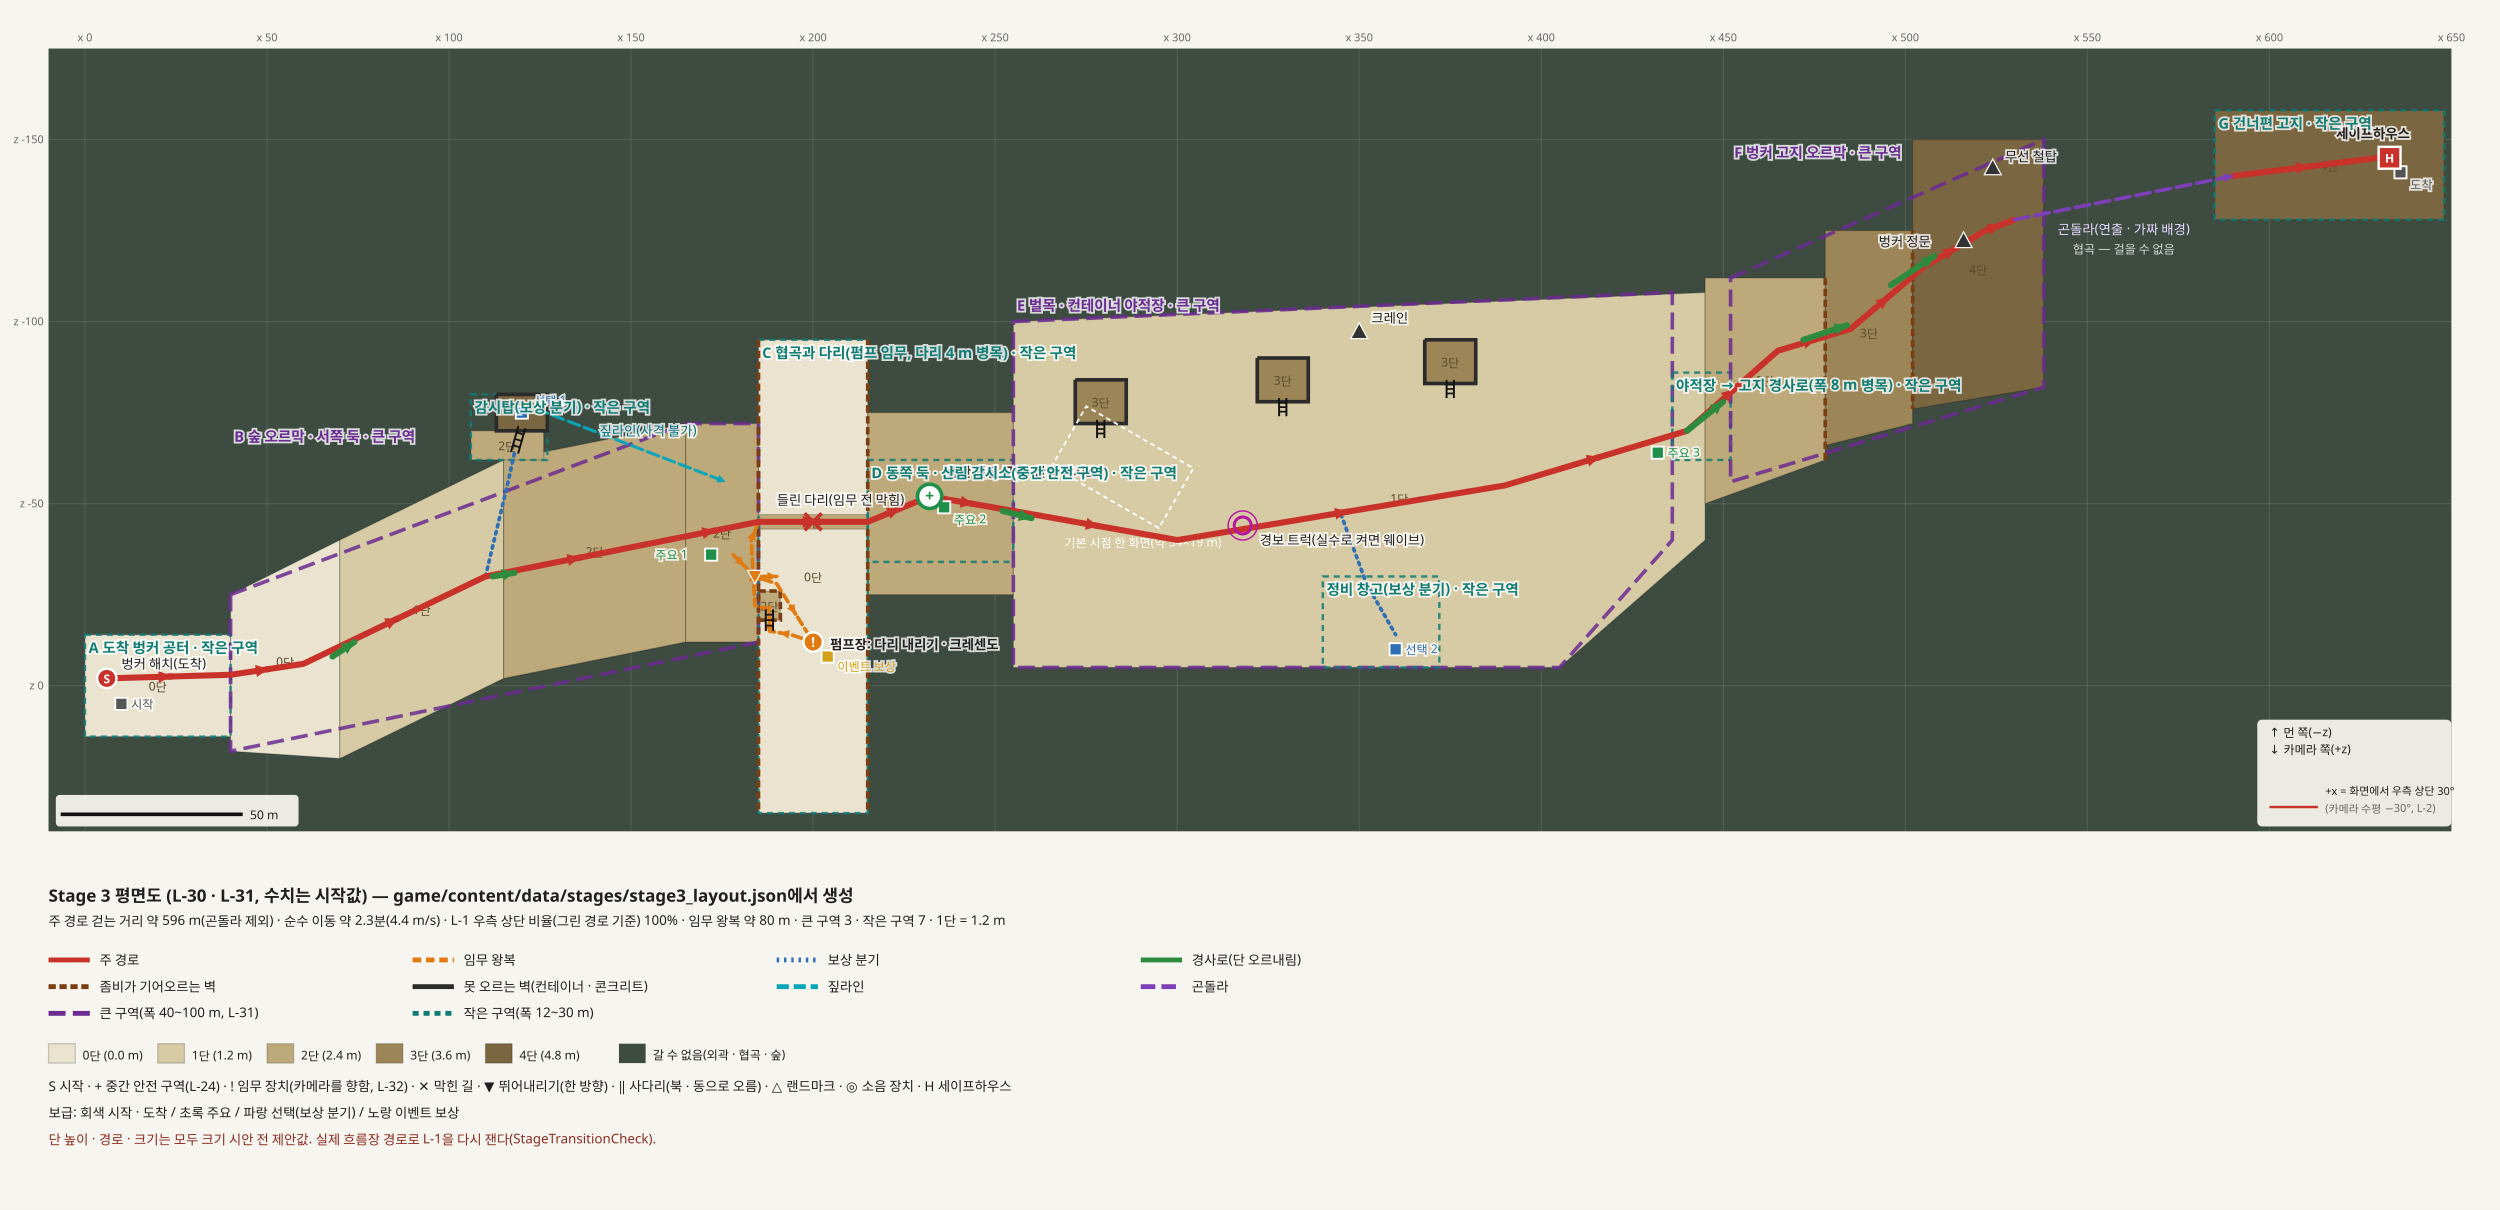
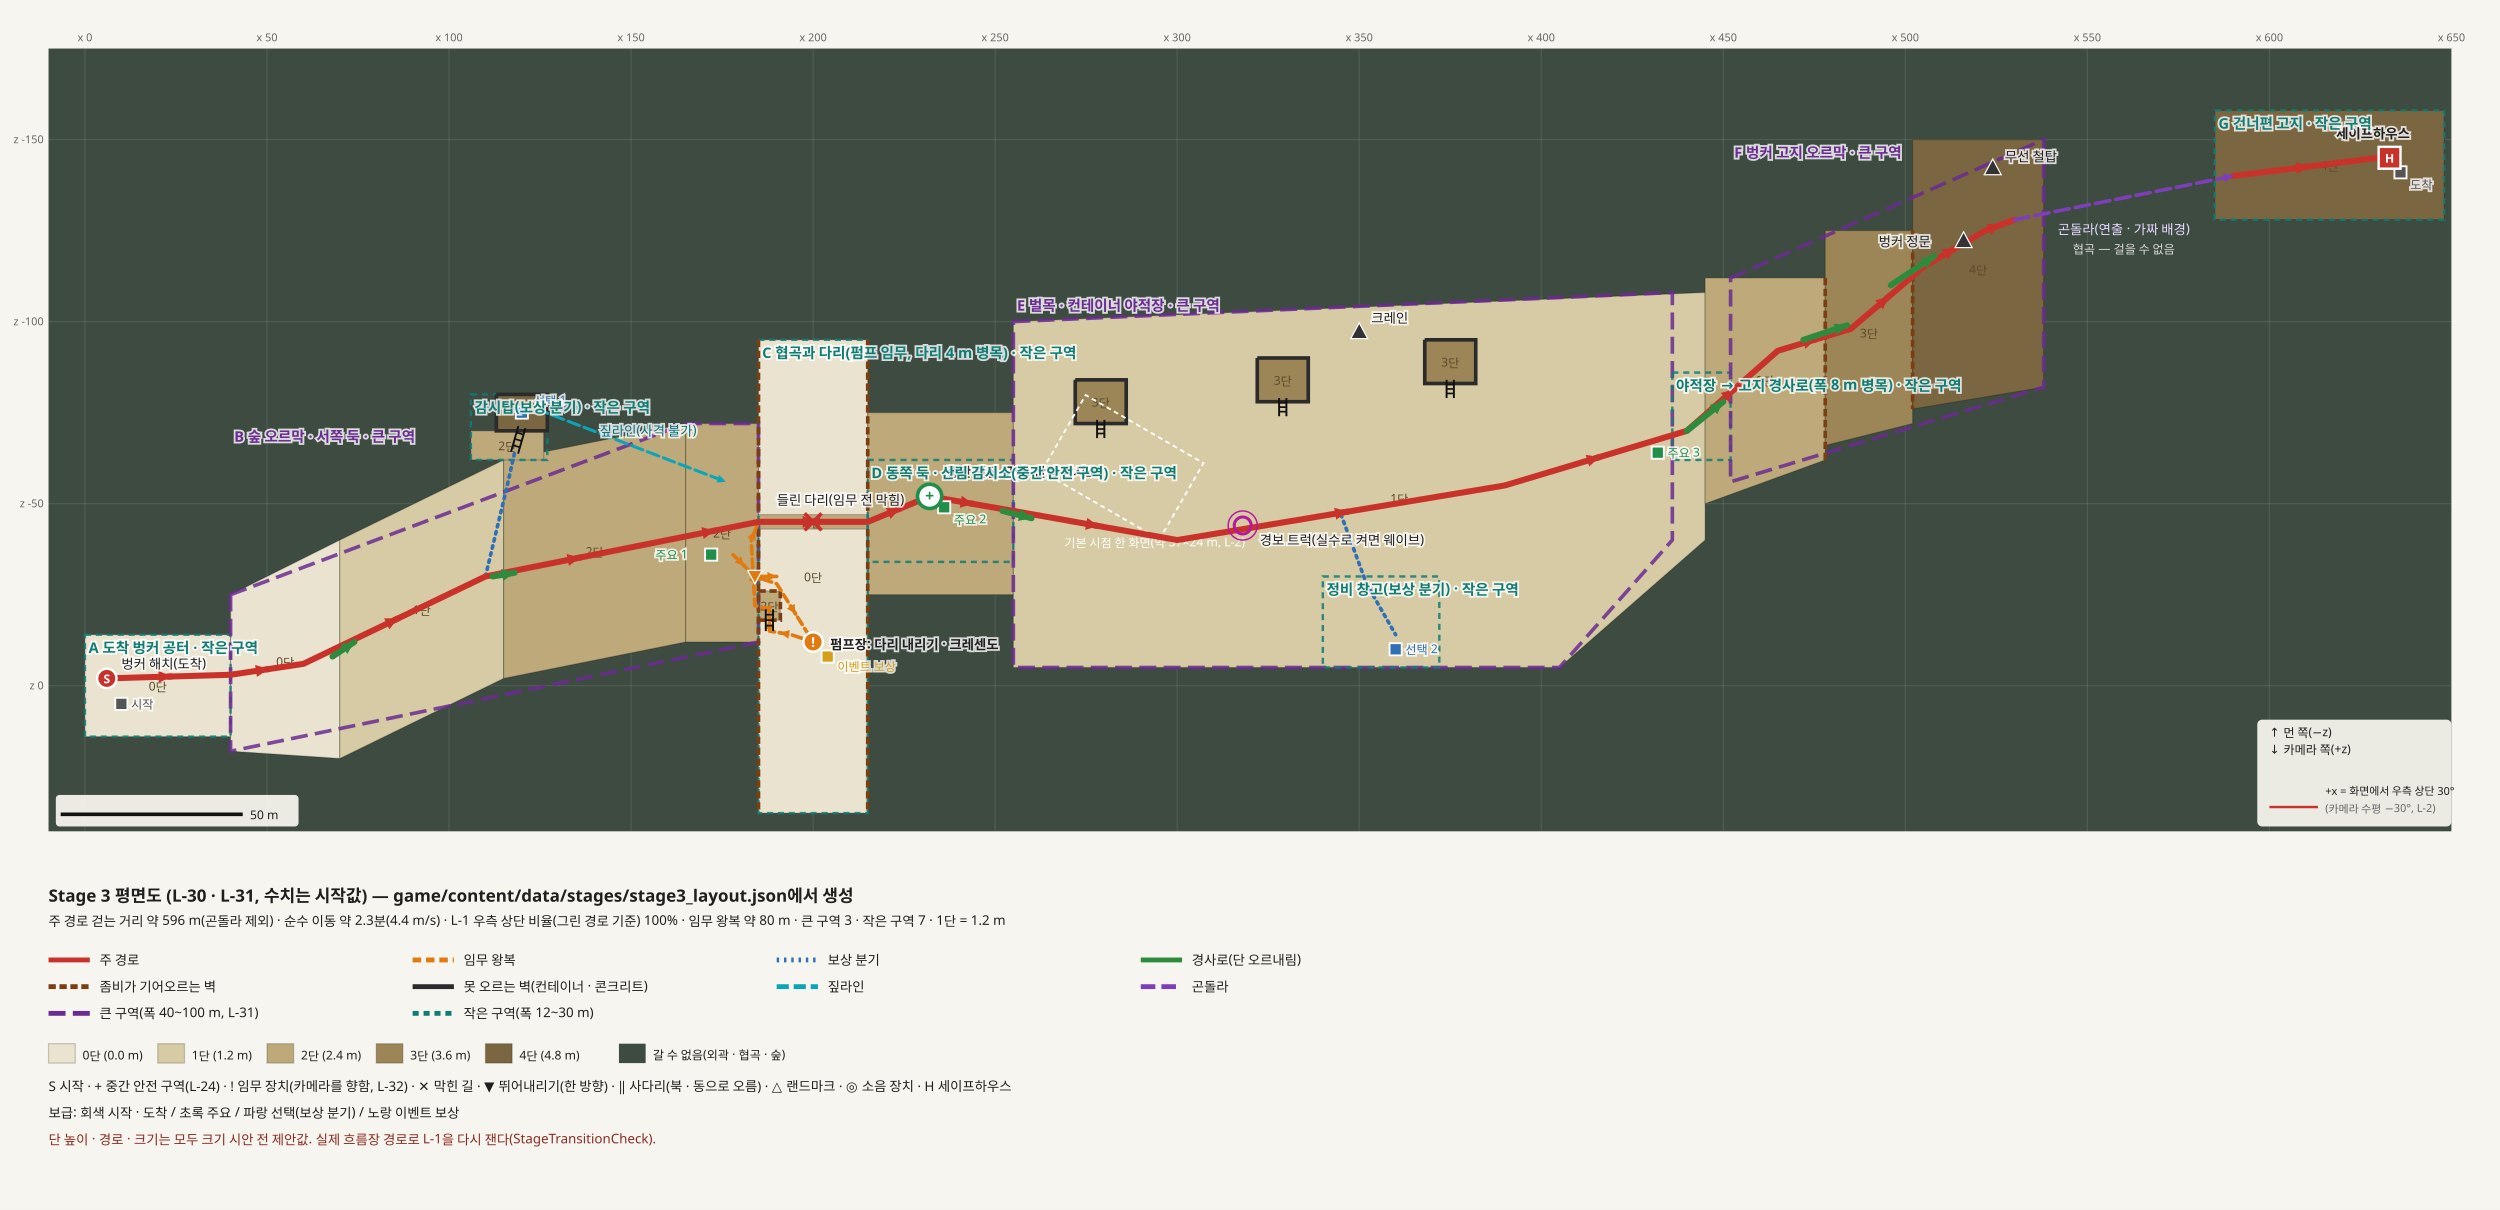
<svg xmlns="http://www.w3.org/2000/svg" width="2060" height="997" viewBox="0 0 2060 997" font-family="Noto Sans KR, Malgun Gothic, WenQuanYi Zen Hei, sans-serif">
  <rect width="100%" height="100%" fill="#f7f5ef" />
  <rect x="40" y="40" width="1980" height="645" fill="#3d4b40" />
  <line x1="70.0" y1="40.0" x2="70.0" y2="685.0" stroke="#ffffff18" stroke-width="1" />
  <text x="70.0" y="34.0" font-size="9" fill="#666" text-anchor="middle" font-weight="normal">x 0</text>
  <line x1="220.0" y1="40.0" x2="220.0" y2="685.0" stroke="#ffffff18" stroke-width="1" />
  <text x="220.0" y="34.0" font-size="9" fill="#666" text-anchor="middle" font-weight="normal">x 50</text>
  <line x1="370.0" y1="40.0" x2="370.0" y2="685.0" stroke="#ffffff18" stroke-width="1" />
  <text x="370.0" y="34.0" font-size="9" fill="#666" text-anchor="middle" font-weight="normal">x 100</text>
  <line x1="520.0" y1="40.0" x2="520.0" y2="685.0" stroke="#ffffff18" stroke-width="1" />
  <text x="520.0" y="34.0" font-size="9" fill="#666" text-anchor="middle" font-weight="normal">x 150</text>
  <line x1="670.0" y1="40.0" x2="670.0" y2="685.0" stroke="#ffffff18" stroke-width="1" />
  <text x="670.0" y="34.0" font-size="9" fill="#666" text-anchor="middle" font-weight="normal">x 200</text>
  <line x1="820.0" y1="40.0" x2="820.0" y2="685.0" stroke="#ffffff18" stroke-width="1" />
  <text x="820.0" y="34.0" font-size="9" fill="#666" text-anchor="middle" font-weight="normal">x 250</text>
  <line x1="970.0" y1="40.0" x2="970.0" y2="685.0" stroke="#ffffff18" stroke-width="1" />
  <text x="970.0" y="34.0" font-size="9" fill="#666" text-anchor="middle" font-weight="normal">x 300</text>
  <line x1="1120.0" y1="40.0" x2="1120.0" y2="685.0" stroke="#ffffff18" stroke-width="1" />
  <text x="1120.0" y="34.0" font-size="9" fill="#666" text-anchor="middle" font-weight="normal">x 350</text>
  <line x1="1270.0" y1="40.0" x2="1270.0" y2="685.0" stroke="#ffffff18" stroke-width="1" />
  <text x="1270.0" y="34.0" font-size="9" fill="#666" text-anchor="middle" font-weight="normal">x 400</text>
  <line x1="1420.0" y1="40.0" x2="1420.0" y2="685.0" stroke="#ffffff18" stroke-width="1" />
  <text x="1420.0" y="34.0" font-size="9" fill="#666" text-anchor="middle" font-weight="normal">x 450</text>
  <line x1="1570.0" y1="40.0" x2="1570.0" y2="685.0" stroke="#ffffff18" stroke-width="1" />
  <text x="1570.0" y="34.0" font-size="9" fill="#666" text-anchor="middle" font-weight="normal">x 500</text>
  <line x1="1720.0" y1="40.0" x2="1720.0" y2="685.0" stroke="#ffffff18" stroke-width="1" />
  <text x="1720.0" y="34.0" font-size="9" fill="#666" text-anchor="middle" font-weight="normal">x 550</text>
  <line x1="1870.0" y1="40.0" x2="1870.0" y2="685.0" stroke="#ffffff18" stroke-width="1" />
  <text x="1870.0" y="34.0" font-size="9" fill="#666" text-anchor="middle" font-weight="normal">x 600</text>
  <line x1="2020.0" y1="40.0" x2="2020.0" y2="685.0" stroke="#ffffff18" stroke-width="1" />
  <text x="2020.0" y="34.0" font-size="9" fill="#666" text-anchor="middle" font-weight="normal">x 650</text>
  <line x1="40.0" y1="115.0" x2="2020.0" y2="115.0" stroke="#ffffff18" stroke-width="1" />
  <text x="36.0" y="118.0" font-size="9" fill="#666" text-anchor="end" font-weight="normal">z -150</text>
  <line x1="40.0" y1="265.0" x2="2020.0" y2="265.0" stroke="#ffffff18" stroke-width="1" />
  <text x="36.0" y="268.0" font-size="9" fill="#666" text-anchor="end" font-weight="normal">z -100</text>
  <line x1="40.0" y1="415.0" x2="2020.0" y2="415.0" stroke="#ffffff18" stroke-width="1" />
  <text x="36.0" y="418.0" font-size="9" fill="#666" text-anchor="end" font-weight="normal">z -50</text>
  <line x1="40.0" y1="565.0" x2="2020.0" y2="565.0" stroke="#ffffff18" stroke-width="1" />
  <text x="36.0" y="568.0" font-size="9" fill="#666" text-anchor="end" font-weight="normal">z 0</text>
  <polygon points="70.0,523.0 190.0,523.0 190.0,607.0 70.0,607.0" fill="#e9e3cf" stroke="#00000033" stroke-width="1" />
  <polygon points="190.0,490.0 280.0,445.0 280.0,625.0 190.0,619.0" fill="#e9e3cf" stroke="#00000033" stroke-width="1" />
  <polygon points="280.0,445.0 415.0,379.0 415.0,559.0 280.0,625.0" fill="#d6cba4" stroke="#00000033" stroke-width="1" />
  <polygon points="415.0,379.0 565.0,349.0 565.0,529.0 415.0,559.0" fill="#bda97a" stroke="#00000033" stroke-width="1" />
  <polygon points="388.0,379.0 448.0,379.0 448.0,355.0 388.0,355.0" fill="#bda97a" stroke="#00000033" stroke-width="1" />
  <polygon points="409.0,325.0 451.0,325.0 451.0,355.0 409.0,355.0" fill="#7a6640" stroke="#00000033" stroke-width="1" />
  <polygon points="565.0,349.0 625.0,349.0 625.0,529.0 565.0,529.0" fill="#bda97a" stroke="#00000033" stroke-width="1" />
  <polygon points="625.0,280.0 715.0,280.0 715.0,670.0 625.0,670.0" fill="#e9e3cf" stroke="#00000033" stroke-width="1" />
  <polygon points="625.0,487.0 643.0,487.0 643.0,511.0 625.0,511.0" fill="#bda97a" stroke="#00000033" stroke-width="1" />
  <polygon points="625.0,424.0 715.0,424.0 715.0,436.0 625.0,436.0" fill="#bda97a" stroke="#00000033" stroke-width="1" />
  <polygon points="715.0,340.0 835.0,340.0 835.0,490.0 715.0,490.0" fill="#bda97a" stroke="#00000033" stroke-width="1" />
  <polygon points="835.0,265.0 1405.0,241.0 1405.0,445.0 1285.0,550.0 835.0,550.0" fill="#d6cba4" stroke="#00000033" stroke-width="1" />
  <polygon points="886.0,313.0 928.0,313.0 928.0,349.0 886.0,349.0" fill="#9c8657" stroke="#00000033" stroke-width="1" />
  <polygon points="1036.0,295.0 1078.0,295.0 1078.0,331.0 1036.0,331.0" fill="#9c8657" stroke="#00000033" stroke-width="1" />
  <polygon points="1174.0,280.0 1216.0,280.0 1216.0,316.0 1174.0,316.0" fill="#9c8657" stroke="#00000033" stroke-width="1" />
  <polygon points="1405.0,229.0 1504.0,229.0 1504.0,379.0 1405.0,415.0" fill="#bda97a" stroke="#00000033" stroke-width="1" />
  <polygon points="1504.0,190.0 1576.0,190.0 1576.0,349.0 1504.0,367.0" fill="#9c8657" stroke="#00000033" stroke-width="1" />
  <polygon points="1576.0,115.0 1684.0,115.0 1684.0,319.0 1576.0,337.0" fill="#7a6640" stroke="#00000033" stroke-width="1" />
  <polygon points="1825.0,91.0 2014.0,91.0 2014.0,181.0 1825.0,181.0" fill="#7a6640" stroke="#00000033" stroke-width="1" />
  <polygon points="70.0,523.0 190.0,523.0 190.0,607.0 70.0,607.0" fill="none" stroke="#0f7d74" stroke-width="2" stroke-dasharray="5,4" opacity=".85" />
  <polygon points="190.0,490.0 565.0,349.0 625.0,349.0 625.0,529.0 190.0,619.0" fill="none" stroke="#6a2c91" stroke-width="3" stroke-dasharray="14,6" opacity=".85" />
  <polygon points="388.0,325.0 451.0,325.0 451.0,379.0 388.0,379.0" fill="none" stroke="#0f7d74" stroke-width="2" stroke-dasharray="5,4" opacity=".85" />
  <polygon points="625.0,280.0 715.0,280.0 715.0,670.0 625.0,670.0" fill="none" stroke="#0f7d74" stroke-width="2" stroke-dasharray="5,4" opacity=".85" />
  <polygon points="715.0,379.0 835.0,379.0 835.0,463.0 715.0,463.0" fill="none" stroke="#0f7d74" stroke-width="2" stroke-dasharray="5,4" opacity=".85" />
  <polygon points="835.0,265.0 1378.0,241.0 1378.0,445.0 1285.0,550.0 835.0,550.0" fill="none" stroke="#6a2c91" stroke-width="3" stroke-dasharray="14,6" opacity=".85" />
  <polygon points="1090.0,475.0 1186.0,475.0 1186.0,550.0 1090.0,550.0" fill="none" stroke="#0f7d74" stroke-width="2" stroke-dasharray="5,4" opacity=".85" />
  <polygon points="1378.0,307.0 1426.0,307.0 1426.0,379.0 1378.0,379.0" fill="none" stroke="#0f7d74" stroke-width="2" stroke-dasharray="5,4" opacity=".85" />
  <polygon points="1426.0,229.0 1684.0,115.0 1684.0,319.0 1426.0,397.0" fill="none" stroke="#6a2c91" stroke-width="3" stroke-dasharray="14,6" opacity=".85" />
  <polygon points="1825.0,91.0 2014.0,91.0 2014.0,181.0 1825.0,181.0" fill="none" stroke="#0f7d74" stroke-width="2" stroke-dasharray="5,4" opacity=".85" />
  <text x="130.0" y="569.0" font-size="10" fill="#5a4a2a" text-anchor="middle" font-weight="normal">0단</text>
  <text x="235.0" y="548.8" font-size="10" fill="#5a4a2a" text-anchor="middle" font-weight="normal">0단</text>
  <text x="347.5" y="506.0" font-size="10" fill="#5a4a2a" text-anchor="middle" font-weight="normal">1단</text>
  <text x="490.0" y="458.0" font-size="10" fill="#5a4a2a" text-anchor="middle" font-weight="normal">2단</text>
  <text x="418.0" y="371.0" font-size="10" fill="#5a4a2a" text-anchor="middle" font-weight="normal">2단</text>
  <text x="430.0" y="344.0" font-size="10" fill="#5a4a2a" text-anchor="middle" font-weight="normal">4단</text>
  <text x="595.0" y="443.0" font-size="10" fill="#5a4a2a" text-anchor="middle" font-weight="normal">2단</text>
  <text x="670.0" y="479.0" font-size="10" fill="#5a4a2a" text-anchor="middle" font-weight="normal">0단</text>
  <text x="634.0" y="503.0" font-size="10" fill="#5a4a2a" text-anchor="middle" font-weight="normal">2단</text>
  <text x="670.0" y="434.0" font-size="10" fill="#5a4a2a" text-anchor="middle" font-weight="normal">2단</text>
  <text x="775.0" y="419.0" font-size="10" fill="#5a4a2a" text-anchor="middle" font-weight="normal">2단</text>
  <text x="1153.0" y="414.2" font-size="10" fill="#5a4a2a" text-anchor="middle" font-weight="normal">1단</text>
  <text x="907.0" y="335.0" font-size="10" fill="#5a4a2a" text-anchor="middle" font-weight="normal">3단</text>
  <text x="1057.0" y="317.0" font-size="10" fill="#5a4a2a" text-anchor="middle" font-weight="normal">3단</text>
  <text x="1195.0" y="302.0" font-size="10" fill="#5a4a2a" text-anchor="middle" font-weight="normal">3단</text>
  <text x="1454.5" y="317.0" font-size="10" fill="#5a4a2a" text-anchor="middle" font-weight="normal">2단</text>
  <text x="1540.0" y="278.0" font-size="10" fill="#5a4a2a" text-anchor="middle" font-weight="normal">3단</text>
  <text x="1630.0" y="225.5" font-size="10" fill="#5a4a2a" text-anchor="middle" font-weight="normal">4단</text>
  <text x="1919.5" y="140.0" font-size="10" fill="#5a4a2a" text-anchor="middle" font-weight="normal">4단</text>
  <polyline points="625.0,280.0 625.0,424.0" fill="none" stroke="#7a3e12" stroke-width="3" stroke-dasharray="6,3" />
  <polyline points="625.0,436.0 625.0,670.0" fill="none" stroke="#7a3e12" stroke-width="3" stroke-dasharray="6,3" />
  <polyline points="715.0,280.0 715.0,424.0" fill="none" stroke="#7a3e12" stroke-width="3" stroke-dasharray="6,3" />
  <polyline points="715.0,436.0 715.0,670.0" fill="none" stroke="#7a3e12" stroke-width="3" stroke-dasharray="6,3" />
  <polyline points="1504.0,229.0 1504.0,379.0" fill="none" stroke="#7a3e12" stroke-width="3" stroke-dasharray="6,3" />
  <polyline points="1576.0,190.0 1576.0,337.0" fill="none" stroke="#7a3e12" stroke-width="3" stroke-dasharray="6,3" />
  <polyline points="886.0,313.0 928.0,313.0 928.0,349.0 886.0,349.0 886.0,313.0" fill="none" stroke="#2b2b2b" stroke-width="3" />
  <polyline points="1036.0,295.0 1078.0,295.0 1078.0,331.0 1036.0,331.0 1036.0,295.0" fill="none" stroke="#2b2b2b" stroke-width="3" />
  <polyline points="1174.0,280.0 1216.0,280.0 1216.0,316.0 1174.0,316.0 1174.0,280.0" fill="none" stroke="#2b2b2b" stroke-width="3" />
  <polyline points="409.0,325.0 451.0,325.0 451.0,355.0 409.0,355.0 409.0,325.0" fill="none" stroke="#2b2b2b" stroke-width="3" />
  <polyline points="625.0,487.0 643.0,487.0 643.0,511.0 625.0,511.0" fill="none" stroke="#7a3e12" stroke-width="3" stroke-dasharray="6,3" />
-   <polygon points="866.6,384.2 954.9,435.2 983.4,385.8 895.1,334.8" fill="none" stroke="#ffffff" stroke-width="1.5" stroke-dasharray="4,3" />
-   <text x="877.0" y="451.0" font-size="10" fill="#ffffff" text-anchor="start" font-weight="normal">기본 시점 한 화면(약 34×19 m)</text>
+   <polygon points="858.3,388.4 955.4,444.5 991.7,381.6 894.6,325.5" fill="none" stroke="#ffffff" stroke-width="1.5" stroke-dasharray="4,3" />
+   <text x="877.0" y="451.0" font-size="10" fill="#ffffff" text-anchor="start" font-weight="normal">기본 시점 한 화면(약 37×24 m, L-2)</text>
  <polyline points="400.0,475.0 418.0,400.0 424.0,373.0" fill="none" stroke="#2f6fb5" stroke-width="3" stroke-dasharray="2,4" stroke-linejoin="round" stroke-linecap="round" />
  <polyline points="1105.0,424.0 1126.0,481.0 1150.0,523.0" fill="none" stroke="#2f6fb5" stroke-width="3" stroke-dasharray="2,4" stroke-linejoin="round" stroke-linecap="round" />
  <polyline points="604.0,457.0 622.0,475.0 640.0,481.0 670.0,529.0" fill="none" stroke="#e07b12" stroke-width="3" stroke-dasharray="7,4" stroke-linejoin="round" stroke-linecap="round" />
  <line x1="613.0" y1="466.0" x2="613.4" y2="466.4" stroke="#e07b12" stroke-width="3" stroke-linecap="round" />
  <polygon points="613.4,466.4 605.3,463.6 610.6,458.3" fill="#e07b12" />
  <line x1="631.0" y1="478.0" x2="631.4" y2="478.1" stroke="#e07b12" stroke-width="3" stroke-linecap="round" />
  <polygon points="631.4,478.1 622.9,479.2 625.3,472.2" fill="#e07b12" />
  <line x1="655.0" y1="505.0" x2="655.6" y2="506.0" stroke="#e07b12" stroke-width="3" stroke-linecap="round" />
  <polygon points="655.6,506.0 648.4,501.4 654.7,497.5" fill="#e07b12" />
  <polyline points="670.0,529.0 652.0,523.0 634.0,520.0 634.0,502.0 622.0,499.0 619.0,445.0 625.0,430.0" fill="none" stroke="#e07b12" stroke-width="3" stroke-dasharray="7,4" stroke-linejoin="round" stroke-linecap="round" />
  <line x1="661.0" y1="526.0" x2="660.6" y2="525.9" stroke="#e07b12" stroke-width="3" stroke-linecap="round" />
  <polygon points="660.6,525.9 669.1,524.8 666.7,531.8" fill="#e07b12" />
  <line x1="643.0" y1="521.5" x2="642.6" y2="521.4" stroke="#e07b12" stroke-width="3" stroke-linecap="round" />
  <polygon points="642.6,521.4 650.8,519.1 649.6,526.3" fill="#e07b12" />
  <line x1="634.0" y1="511.0" x2="634.0" y2="510.6" stroke="#e07b12" stroke-width="3" stroke-linecap="round" />
  <polygon points="634.0,510.6 637.7,518.3 630.3,518.3" fill="#e07b12" />
  <line x1="628.0" y1="500.5" x2="627.8" y2="500.4" stroke="#e07b12" stroke-width="3" stroke-linecap="round" />
  <polygon points="627.8,500.4 636.1,498.7 634.3,505.9" fill="#e07b12" />
  <line x1="620.5" y1="472.0" x2="620.4" y2="470.9" stroke="#e07b12" stroke-width="3" stroke-linecap="round" />
  <polygon points="620.4,470.9 624.6,478.4 617.2,478.8" fill="#e07b12" />
  <line x1="622.0" y1="437.5" x2="622.1" y2="437.2" stroke="#e07b12" stroke-width="3" stroke-linecap="round" />
  <polygon points="622.1,437.2 622.7,445.7 615.8,442.9" fill="#e07b12" />
  <polyline points="88.0,559.0 190.0,556.0 250.0,547.0 400.0,475.0 550.0,445.0 625.0,430.0 715.0,430.0 766.0,409.0 835.0,421.0 970.0,445.0 1240.0,400.0 1390.0,355.0 1465.0,289.0 1525.0,271.0 1585.0,220.0 1636.0,190.0 1660.0,181.0" fill="none" stroke="#c8322a" stroke-width="5" stroke-linejoin="round" stroke-linecap="round" />
  <line x1="139.0" y1="557.5" x2="141.0" y2="557.4" stroke="#c8322a" stroke-width="5" stroke-linecap="round" />
  <polygon points="141.0,557.4 130.8,562.7 130.5,552.7" fill="#c8322a" />
  <line x1="220.0" y1="551.5" x2="221.2" y2="551.3" stroke="#c8322a" stroke-width="5" stroke-linecap="round" />
  <polygon points="221.2,551.3 211.7,557.8 210.2,547.9" fill="#c8322a" />
  <line x1="325.0" y1="511.0" x2="328.0" y2="509.6" stroke="#c8322a" stroke-width="5" stroke-linecap="round" />
  <polygon points="328.0,509.6 320.8,518.6 316.5,509.5" fill="#c8322a" />
  <line x1="475.0" y1="460.0" x2="478.0" y2="459.4" stroke="#c8322a" stroke-width="5" stroke-linecap="round" />
  <polygon points="478.0,459.4 468.8,466.3 466.9,456.5" fill="#c8322a" />
  <line x1="587.5" y1="437.5" x2="589.0" y2="437.2" stroke="#c8322a" stroke-width="5" stroke-linecap="round" />
  <polygon points="589.0,437.2 579.8,444.1 577.9,434.3" fill="#c8322a" />
  <line x1="670.0" y1="430.0" x2="671.8" y2="430.0" stroke="#c8322a" stroke-width="5" stroke-linecap="round" />
  <polygon points="671.8,430.0 661.4,435.0 661.4,425.0" fill="#c8322a" />
  <line x1="740.5" y1="419.5" x2="741.5" y2="419.1" stroke="#c8322a" stroke-width="5" stroke-linecap="round" />
  <polygon points="741.5,419.1 733.8,427.6 730.0,418.4" fill="#c8322a" />
  <line x1="800.5" y1="415.0" x2="801.9" y2="415.2" stroke="#c8322a" stroke-width="5" stroke-linecap="round" />
  <polygon points="801.9,415.2 790.8,418.4 792.5,408.5" fill="#c8322a" />
  <line x1="902.5" y1="433.0" x2="905.2" y2="433.5" stroke="#c8322a" stroke-width="5" stroke-linecap="round" />
  <polygon points="905.2,433.5 894.1,436.6 895.9,426.7" fill="#c8322a" />
  <line x1="1105.0" y1="422.5" x2="1110.4" y2="421.6" stroke="#c8322a" stroke-width="5" stroke-linecap="round" />
  <polygon points="1110.4,421.6 1101.0,428.2 1099.4,418.4" fill="#c8322a" />
  <line x1="1315.0" y1="377.5" x2="1318.0" y2="376.6" stroke="#c8322a" stroke-width="5" stroke-linecap="round" />
  <polygon points="1318.0,376.6 1309.5,384.4 1306.6,374.8" fill="#c8322a" />
  <line x1="1427.5" y1="322.0" x2="1429.0" y2="320.7" stroke="#c8322a" stroke-width="5" stroke-linecap="round" />
  <polygon points="1429.0,320.7 1424.5,331.3 1417.9,323.8" fill="#c8322a" />
  <line x1="1495.0" y1="280.0" x2="1496.2" y2="279.6" stroke="#c8322a" stroke-width="5" stroke-linecap="round" />
  <polygon points="1496.2,279.6 1487.7,287.4 1484.8,277.8" fill="#c8322a" />
  <line x1="1555.0" y1="245.5" x2="1556.2" y2="244.5" stroke="#c8322a" stroke-width="5" stroke-linecap="round" />
  <polygon points="1556.2,244.5 1551.5,255.0 1545.1,247.4" fill="#c8322a" />
  <line x1="1610.5" y1="205.0" x2="1611.5" y2="204.4" stroke="#c8322a" stroke-width="5" stroke-linecap="round" />
  <polygon points="1611.5,204.4 1605.1,214.0 1600.1,205.3" fill="#c8322a" />
  <line x1="1648.0" y1="185.5" x2="1648.5" y2="185.3" stroke="#c8322a" stroke-width="5" stroke-linecap="round" />
  <polygon points="1648.5,185.3 1640.5,193.6 1637.0,184.3" fill="#c8322a" />
  <polyline points="1840.0,145.0 1960.0,130.0" fill="none" stroke="#c8322a" stroke-width="5" stroke-linejoin="round" stroke-linecap="round" />
  <line x1="1900.0" y1="137.5" x2="1902.4" y2="137.2" stroke="#c8322a" stroke-width="5" stroke-linecap="round" />
  <polygon points="1902.4,137.2 1892.7,143.4 1891.5,133.5" fill="#c8322a" />
  <line x1="274.0" y1="541.0" x2="292.0" y2="529.0" stroke="#2e8b3e" stroke-width="5" stroke-linecap="round" />
  <polygon points="292.0,529.0 286.2,538.9 280.6,530.6" fill="#2e8b3e" />
  <line x1="406.0" y1="475.0" x2="424.0" y2="472.0" stroke="#2e8b3e" stroke-width="5" stroke-linecap="round" />
  <polygon points="424.0,472.0 414.6,478.6 413.0,468.8" fill="#2e8b3e" />
  <line x1="826.0" y1="421.0" x2="850.0" y2="427.0" stroke="#2e8b3e" stroke-width="5" stroke-linecap="round" />
  <polygon points="850.0,427.0 838.7,429.3 841.2,419.6" fill="#2e8b3e" />
  <line x1="1390.0" y1="355.0" x2="1420.0" y2="331.0" stroke="#2e8b3e" stroke-width="5" stroke-linecap="round" />
  <polygon points="1420.0,331.0 1415.0,341.4 1408.8,333.6" fill="#2e8b3e" />
  <line x1="1486.0" y1="280.0" x2="1522.0" y2="268.0" stroke="#2e8b3e" stroke-width="5" stroke-linecap="round" />
  <polygon points="1522.0,268.0 1513.8,276.0 1510.6,266.5" fill="#2e8b3e" />
  <line x1="1558.0" y1="235.0" x2="1594.0" y2="211.0" stroke="#2e8b3e" stroke-width="5" stroke-linecap="round" />
  <polygon points="1594.0,211.0 1588.2,220.9 1582.6,212.6" fill="#2e8b3e" />
  <line x1="426.9" y1="373.8" x2="432.9" y2="352.8" stroke="#111" stroke-width="1.6" />
  <line x1="421.1" y1="372.2" x2="427.1" y2="351.2" stroke="#111" stroke-width="1.6" />
  <line x1="428.4" y1="368.6" x2="422.6" y2="366.9" stroke="#111" stroke-width="1.4" />
  <line x1="429.9" y1="363.3" x2="424.1" y2="361.7" stroke="#111" stroke-width="1.4" />
  <line x1="431.4" y1="358.1" x2="425.6" y2="356.4" stroke="#111" stroke-width="1.4" />
  <line x1="442.0" y1="337.0" x2="598.0" y2="397.0" stroke="#0aa5b8" stroke-width="2.5" stroke-dasharray="10,4" stroke-linecap="round" />
  <polygon points="598.0,397.0 590.3,397.6 592.7,391.3" fill="#0aa5b8" />
  <text x="534.0" y="359.0" font-size="11" fill="#066f7c" text-anchor="middle" font-weight="normal" stroke="#ffffffcc" stroke-width="3" paint-order="stroke">짚라인(사격 불가)</text>
  <line x1="622.0" y1="475.0" x2="640.0" y2="475.0" stroke="#e07b12" stroke-width="3" stroke-linecap="round" />
  <polygon points="640.0,475.0 632.3,478.7 632.3,471.3" fill="#e07b12" />
  <polygon points="616.0,470.0 628.0,470.0 622.0,481.0" fill="#e07b12" stroke="#fff" stroke-width="1" />
  <line x1="637.0" y1="520.0" x2="637.0" y2="502.0" stroke="#111" stroke-width="1.6" />
  <line x1="631.0" y1="520.0" x2="631.0" y2="502.0" stroke="#111" stroke-width="1.6" />
  <line x1="637.0" y1="515.5" x2="631.0" y2="515.5" stroke="#111" stroke-width="1.4" />
  <line x1="637.0" y1="511.0" x2="631.0" y2="511.0" stroke="#111" stroke-width="1.4" />
  <line x1="637.0" y1="506.5" x2="631.0" y2="506.5" stroke="#111" stroke-width="1.4" />
  <line x1="910.0" y1="361.0" x2="910.0" y2="346.0" stroke="#111" stroke-width="1.6" />
  <line x1="904.0" y1="361.0" x2="904.0" y2="346.0" stroke="#111" stroke-width="1.6" />
  <line x1="910.0" y1="357.2" x2="904.0" y2="357.2" stroke="#111" stroke-width="1.4" />
  <line x1="910.0" y1="353.5" x2="904.0" y2="353.5" stroke="#111" stroke-width="1.4" />
  <line x1="910.0" y1="349.8" x2="904.0" y2="349.8" stroke="#111" stroke-width="1.4" />
  <line x1="1060.0" y1="343.0" x2="1060.0" y2="328.0" stroke="#111" stroke-width="1.6" />
  <line x1="1054.0" y1="343.0" x2="1054.0" y2="328.0" stroke="#111" stroke-width="1.6" />
  <line x1="1060.0" y1="339.2" x2="1054.0" y2="339.2" stroke="#111" stroke-width="1.4" />
  <line x1="1060.0" y1="335.5" x2="1054.0" y2="335.5" stroke="#111" stroke-width="1.4" />
  <line x1="1060.0" y1="331.8" x2="1054.0" y2="331.8" stroke="#111" stroke-width="1.4" />
  <line x1="1198.0" y1="328.0" x2="1198.0" y2="313.0" stroke="#111" stroke-width="1.6" />
  <line x1="1192.0" y1="328.0" x2="1192.0" y2="313.0" stroke="#111" stroke-width="1.6" />
  <line x1="1198.0" y1="324.2" x2="1192.0" y2="324.2" stroke="#111" stroke-width="1.4" />
  <line x1="1198.0" y1="320.5" x2="1192.0" y2="320.5" stroke="#111" stroke-width="1.4" />
  <line x1="1198.0" y1="316.8" x2="1192.0" y2="316.8" stroke="#111" stroke-width="1.4" />
  <line x1="1660.0" y1="181.0" x2="1840.0" y2="145.0" stroke="#7d3fb8" stroke-width="3" stroke-dasharray="12,5" stroke-linecap="round" />
  <polygon points="1840.0,145.0 1833.2,150.1 1831.8,142.9" fill="#7d3fb8" />
  <text x="1750.0" y="193.0" font-size="11" fill="#e8d9ff" text-anchor="middle" font-weight="normal">곤돌라(연출 · 가짜 배경)</text>
  <text x="1750.0" y="209.0" font-size="10" fill="#d9d9d9" text-anchor="middle" font-weight="normal">협곡 — 걸을 수 없음</text>
  <rect x="95.0" y="575.0" width="10" height="10" fill="#555555" stroke="#fff" stroke-width="1.5" />
  <text x="108.0" y="584.0" font-size="10" fill="#555555" text-anchor="start" font-weight="normal" stroke="#ffffffcc" stroke-width="3" paint-order="stroke">시작</text>
  <rect x="425.0" y="335.0" width="10" height="10" fill="#2f6fb5" stroke="#fff" stroke-width="1.5" />
  <text x="440.0" y="334.0" font-size="10" fill="#2f6fb5" text-anchor="start" font-weight="normal" stroke="#ffffffcc" stroke-width="3" paint-order="stroke">선택 1</text>
  <rect x="581.0" y="452.0" width="10" height="10" fill="#1f8f4a" stroke="#fff" stroke-width="1.5" />
  <text x="540.0" y="461.0" font-size="10" fill="#1f8f4a" text-anchor="start" font-weight="normal" stroke="#ffffffcc" stroke-width="3" paint-order="stroke">주요 1</text>
  <rect x="677.0" y="536.0" width="10" height="10" fill="#d4a017" stroke="#fff" stroke-width="1.5" />
  <text x="690.0" y="553.0" font-size="10" fill="#d4a017" text-anchor="start" font-weight="normal" stroke="#ffffffcc" stroke-width="3" paint-order="stroke">이벤트 보상</text>
  <rect x="773.0" y="413.0" width="10" height="10" fill="#1f8f4a" stroke="#fff" stroke-width="1.5" />
  <text x="786.0" y="432.0" font-size="10" fill="#1f8f4a" text-anchor="start" font-weight="normal" stroke="#ffffffcc" stroke-width="3" paint-order="stroke">주요 2</text>
  <rect x="1145.0" y="530.0" width="10" height="10" fill="#2f6fb5" stroke="#fff" stroke-width="1.5" />
  <text x="1158.0" y="539.0" font-size="10" fill="#2f6fb5" text-anchor="start" font-weight="normal" stroke="#ffffffcc" stroke-width="3" paint-order="stroke">선택 2</text>
  <rect x="1361.0" y="368.0" width="10" height="10" fill="#1f8f4a" stroke="#fff" stroke-width="1.5" />
  <text x="1374.0" y="377.0" font-size="10" fill="#1f8f4a" text-anchor="start" font-weight="normal" stroke="#ffffffcc" stroke-width="3" paint-order="stroke">주요 3</text>
  <rect x="1973.0" y="137.0" width="10" height="10" fill="#555555" stroke="#fff" stroke-width="1.5" />
  <text x="1986.0" y="156.0" font-size="10" fill="#555555" text-anchor="start" font-weight="normal" stroke="#ffffffcc" stroke-width="3" paint-order="stroke">도착</text>
  <circle cx="88.0" cy="559.0" r="8" fill="#c8322a" stroke="#fff" stroke-width="2" />
  <text x="88.0" y="563.0" font-size="10" fill="#fff" text-anchor="middle" font-weight="bold">S</text>
  <text x="100.0" y="551.0" font-size="11" fill="#1f1f1f" text-anchor="start" font-weight="normal" stroke="#ffffffcc" stroke-width="3" paint-order="stroke">벙커 해치(도착)</text>
  <line x1="663.0" y1="423.0" x2="677.0" y2="437.0" stroke="#c8322a" stroke-width="3" />
  <line x1="663.0" y1="437.0" x2="677.0" y2="423.0" stroke="#c8322a" stroke-width="3" />
  <text x="640.0" y="416.0" font-size="11" fill="#1f1f1f" text-anchor="start" font-weight="normal" stroke="#ffffffcc" stroke-width="3" paint-order="stroke">들린 다리(임무 전 막힘)</text>
  <circle cx="670.0" cy="529.0" r="8" fill="#e07b12" stroke="#fff" stroke-width="2" />
  <text x="670.0" y="533.0" font-size="11" fill="#fff" text-anchor="middle" font-weight="bold">!</text>
  <text x="684.0" y="535.0" font-size="11" fill="#1f1f1f" text-anchor="start" font-weight="bold" stroke="#ffffffcc" stroke-width="3" paint-order="stroke">펌프장: 다리 내리기 · 크레센도</text>
  <circle cx="766.0" cy="409.0" r="10" fill="#ffffff" stroke="#1f8f4a" stroke-width="3" />
  <text x="766.0" y="413.0" font-size="13" fill="#1f8f4a" text-anchor="middle" font-weight="bold">+</text>
  <text x="780.0" y="393.0" font-size="11" fill="#1f1f1f" text-anchor="start" font-weight="bold" stroke="#ffffffcc" stroke-width="3" paint-order="stroke">중간 안전 구역: 산림 감시소</text>
  <circle cx="1024.0" cy="433.0" r="7" fill="none" stroke="#b5179e" stroke-width="2.5" />
  <circle cx="1024.0" cy="433.0" r="12" fill="none" stroke="#b5179e" stroke-width="1.2" />
  <text x="1038.0" y="449.0" font-size="11" fill="#1f1f1f" text-anchor="start" font-weight="normal" stroke="#ffffffcc" stroke-width="3" paint-order="stroke">경보 트럭(실수로 켜면 웨이브)</text>
  <polygon points="1120.0,266.0 1127.0,279.0 1113.0,279.0" fill="#333" stroke="#fff" stroke-width="1" />
  <text x="1130.0" y="266.0" font-size="11" fill="#1f1f1f" text-anchor="start" font-weight="normal" stroke="#ffffffcc" stroke-width="3" paint-order="stroke">크레인</text>
  <polygon points="1618.0,191.0 1625.0,204.0 1611.0,204.0" fill="#333" stroke="#fff" stroke-width="1" />
  <text x="1548.0" y="203.0" font-size="11" fill="#1f1f1f" text-anchor="start" font-weight="normal" stroke="#ffffffcc" stroke-width="3" paint-order="stroke">벙커 정문</text>
  <polygon points="1642.0,131.0 1649.0,144.0 1635.0,144.0" fill="#333" stroke="#fff" stroke-width="1" />
  <text x="1652.0" y="133.0" font-size="11" fill="#1f1f1f" text-anchor="start" font-weight="normal" stroke="#ffffffcc" stroke-width="3" paint-order="stroke">무선 철탑</text>
  <rect x="1960.0" y="121.0" width="18" height="18" fill="#c8322a" stroke="#fff" stroke-width="2" />
  <text x="1969.0" y="134.0" font-size="10" fill="#fff" text-anchor="middle" font-weight="bold">H</text>
  <text x="1925.0" y="114.0" font-size="11" fill="#1f1f1f" text-anchor="start" font-weight="bold" stroke="#ffffffcc" stroke-width="3" paint-order="stroke">세이프하우스</text>
  <text x="73.0" y="538.0" font-size="12" fill="#0f7d74" text-anchor="start" font-weight="bold" stroke="#ffffffcc" stroke-width="3" paint-order="stroke">A 도착 벙커 공터 · 작은 구역</text>
  <text x="193.0" y="364.0" font-size="12" fill="#6a2c91" text-anchor="start" font-weight="bold" stroke="#ffffffcc" stroke-width="3" paint-order="stroke">B 숲 오르막 · 서쪽 둑 · 큰 구역</text>
  <text x="391.0" y="340.0" font-size="12" fill="#0f7d74" text-anchor="start" font-weight="bold" stroke="#ffffffcc" stroke-width="3" paint-order="stroke">감시탑(보상 분기) · 작은 구역</text>
  <text x="628.0" y="295.0" font-size="12" fill="#0f7d74" text-anchor="start" font-weight="bold" stroke="#ffffffcc" stroke-width="3" paint-order="stroke">C 협곡과 다리(펌프 임무, 다리 4 m 병목) · 작은 구역</text>
  <text x="718.0" y="394.0" font-size="12" fill="#0f7d74" text-anchor="start" font-weight="bold" stroke="#ffffffcc" stroke-width="3" paint-order="stroke">D 동쪽 둑 · 산림 감시소(중간 안전 구역) · 작은 구역</text>
  <text x="838.0" y="256.0" font-size="12" fill="#6a2c91" text-anchor="start" font-weight="bold" stroke="#ffffffcc" stroke-width="3" paint-order="stroke">E 벌목 · 컨테이너 야적장 · 큰 구역</text>
  <text x="1093.0" y="490.0" font-size="12" fill="#0f7d74" text-anchor="start" font-weight="bold" stroke="#ffffffcc" stroke-width="3" paint-order="stroke">정비 창고(보상 분기) · 작은 구역</text>
  <text x="1381.0" y="322.0" font-size="12" fill="#0f7d74" text-anchor="start" font-weight="bold" stroke="#ffffffcc" stroke-width="3" paint-order="stroke">야적장 → 고지 경사로(폭 8 m 병목) · 작은 구역</text>
  <text x="1429.0" y="130.0" font-size="12" fill="#6a2c91" text-anchor="start" font-weight="bold" stroke="#ffffffcc" stroke-width="3" paint-order="stroke">F 벙커 고지 오르막 · 큰 구역</text>
  <text x="1828.0" y="106.0" font-size="12" fill="#0f7d74" text-anchor="start" font-weight="bold" stroke="#ffffffcc" stroke-width="3" paint-order="stroke">G 건너편 고지 · 작은 구역</text>
  <rect x="1860.0" y="593.0" width="160" height="88" fill="#f7f5efee" rx="4" />
  <text x="1870.0" y="607.0" font-size="10" fill="#1f1f1f" text-anchor="start" font-weight="normal">↑ 먼 쪽(−z)</text>
  <text x="1870.0" y="621.0" font-size="10" fill="#1f1f1f" text-anchor="start" font-weight="normal">↓ 카메라 쪽(+z)</text>
  <line x1="1870.0" y1="665.0" x2="1910.0" y2="665.0" stroke="#c8322a" stroke-width="2" />
  <text x="1916.0" y="655.0" font-size="9" fill="#1f1f1f" text-anchor="start" font-weight="normal">+x = 화면에서 우측 상단 30°</text>
  <text x="1916.0" y="669.0" font-size="9" fill="#666" text-anchor="start" font-weight="normal">(카메라 수평 −30°, L-2)</text>
  <rect x="46" y="655.0" width="200" height="26" fill="#f7f5efee" rx="3" />
  <line x1="50" y1="671.0" x2="200" y2="671.0" stroke="#111" stroke-width="3" />
  <text x="206.0" y="675.0" font-size="10" fill="#1f1f1f" text-anchor="start" font-weight="normal">50 m</text>
  <text x="40.0" y="743.0" font-size="14" fill="#1f1f1f" text-anchor="start" font-weight="bold">Stage 3 평면도 (L-30 · L-31, 수치는 시작값) — game/content/data/stages/stage3_layout.json에서 생성</text>
  <text x="40.0" y="763.0" font-size="11" fill="#1f1f1f" text-anchor="start" font-weight="normal">주 경로 걷는 거리 약 596 m(곤돌라 제외) · 순수 이동 약 2.3분(4.4 m/s) · L-1 우측 상단 비율(그린 경로 기준) 100% · 임무 왕복 약 80 m · 큰 구역 3 · 작은 구역 7 · 1단 = 1.2 m</text>
  <line x1="40" y1="791.0" x2="74" y2="791.0" stroke="#c8322a" stroke-width="4" />
  <text x="82.0" y="795.0" font-size="11" fill="#1f1f1f" text-anchor="start" font-weight="normal">주 경로</text>
  <line x1="340" y1="791.0" x2="374" y2="791.0" stroke="#e07b12" stroke-width="4" stroke-dasharray="7,4" />
  <text x="382.0" y="795.0" font-size="11" fill="#1f1f1f" text-anchor="start" font-weight="normal">임무 왕복</text>
  <line x1="640" y1="791.0" x2="674" y2="791.0" stroke="#2f6fb5" stroke-width="4" stroke-dasharray="2,4" />
  <text x="682.0" y="795.0" font-size="11" fill="#1f1f1f" text-anchor="start" font-weight="normal">보상 분기</text>
  <line x1="940" y1="791.0" x2="974" y2="791.0" stroke="#2e8b3e" stroke-width="4" />
  <text x="982.0" y="795.0" font-size="11" fill="#1f1f1f" text-anchor="start" font-weight="normal">경사로(단 오르내림)</text>
  <line x1="40" y1="813.0" x2="74" y2="813.0" stroke="#7a3e12" stroke-width="4" stroke-dasharray="6,3" />
  <text x="82.0" y="817.0" font-size="11" fill="#1f1f1f" text-anchor="start" font-weight="normal">좀비가 기어오르는 벽</text>
  <line x1="340" y1="813.0" x2="374" y2="813.0" stroke="#2b2b2b" stroke-width="4" />
  <text x="382.0" y="817.0" font-size="11" fill="#1f1f1f" text-anchor="start" font-weight="normal">못 오르는 벽(컨테이너 · 콘크리트)</text>
  <line x1="640" y1="813.0" x2="674" y2="813.0" stroke="#0aa5b8" stroke-width="4" stroke-dasharray="10,4" />
  <text x="682.0" y="817.0" font-size="11" fill="#1f1f1f" text-anchor="start" font-weight="normal">짚라인</text>
  <line x1="940" y1="813.0" x2="974" y2="813.0" stroke="#7d3fb8" stroke-width="4" stroke-dasharray="12,5" />
  <text x="982.0" y="817.0" font-size="11" fill="#1f1f1f" text-anchor="start" font-weight="normal">곤돌라</text>
  <line x1="40" y1="835.0" x2="74" y2="835.0" stroke="#6a2c91" stroke-width="4" stroke-dasharray="14,6" />
  <text x="82.0" y="839.0" font-size="11" fill="#1f1f1f" text-anchor="start" font-weight="normal">큰 구역(폭 40~100 m, L-31)</text>
  <line x1="340" y1="835.0" x2="374" y2="835.0" stroke="#0f7d74" stroke-width="4" stroke-dasharray="5,4" />
  <text x="382.0" y="839.0" font-size="11" fill="#1f1f1f" text-anchor="start" font-weight="normal">작은 구역(폭 12~30 m)</text>
  <rect x="40" y="860.0" width="22" height="16" fill="#e9e3cf" stroke="#0003" />
  <text x="68.0" y="873.0" font-size="10" fill="#1f1f1f" text-anchor="start" font-weight="normal">0단 (0.0 m)</text>
  <rect x="130" y="860.0" width="22" height="16" fill="#d6cba4" stroke="#0003" />
  <text x="158.0" y="873.0" font-size="10" fill="#1f1f1f" text-anchor="start" font-weight="normal">1단 (1.2 m)</text>
  <rect x="220" y="860.0" width="22" height="16" fill="#bda97a" stroke="#0003" />
  <text x="248.0" y="873.0" font-size="10" fill="#1f1f1f" text-anchor="start" font-weight="normal">2단 (2.4 m)</text>
  <rect x="310" y="860.0" width="22" height="16" fill="#9c8657" stroke="#0003" />
  <text x="338.0" y="873.0" font-size="10" fill="#1f1f1f" text-anchor="start" font-weight="normal">3단 (3.6 m)</text>
  <rect x="400" y="860.0" width="22" height="16" fill="#7a6640" stroke="#0003" />
  <text x="428.0" y="873.0" font-size="10" fill="#1f1f1f" text-anchor="start" font-weight="normal">4단 (4.8 m)</text>
  <rect x="510" y="860.0" width="22" height="16" fill="#3d4b40" />
  <text x="538.0" y="873.0" font-size="10" fill="#1f1f1f" text-anchor="start" font-weight="normal">갈 수 없음(외곽 · 협곡 · 숲)</text>
  <text x="40.0" y="899.0" font-size="11" fill="#1f1f1f" text-anchor="start" font-weight="normal">S 시작 · + 중간 안전 구역(L-24) · ! 임무 장치(카메라를 향함, L-32) · ✕ 막힌 길 · ▼ 뛰어내리기(한 방향) · ‖ 사다리(북 · 동으로 오름) · △ 랜드마크 · ◎ 소음 장치 · H 세이프하우스</text>
  <text x="40.0" y="921.0" font-size="11" fill="#1f1f1f" text-anchor="start" font-weight="normal">보급: 회색 시작 · 도착 / 초록 주요 / 파랑 선택(보상 분기) / 노랑 이벤트 보상</text>
  <text x="40.0" y="943.0" font-size="11" fill="#8a2a20" text-anchor="start" font-weight="normal">단 높이 · 경로 · 크기는 모두 크기 시안 전 제안값. 실제 흐름장 경로로 L-1을 다시 잰다(StageTransitionCheck).</text>
</svg>
